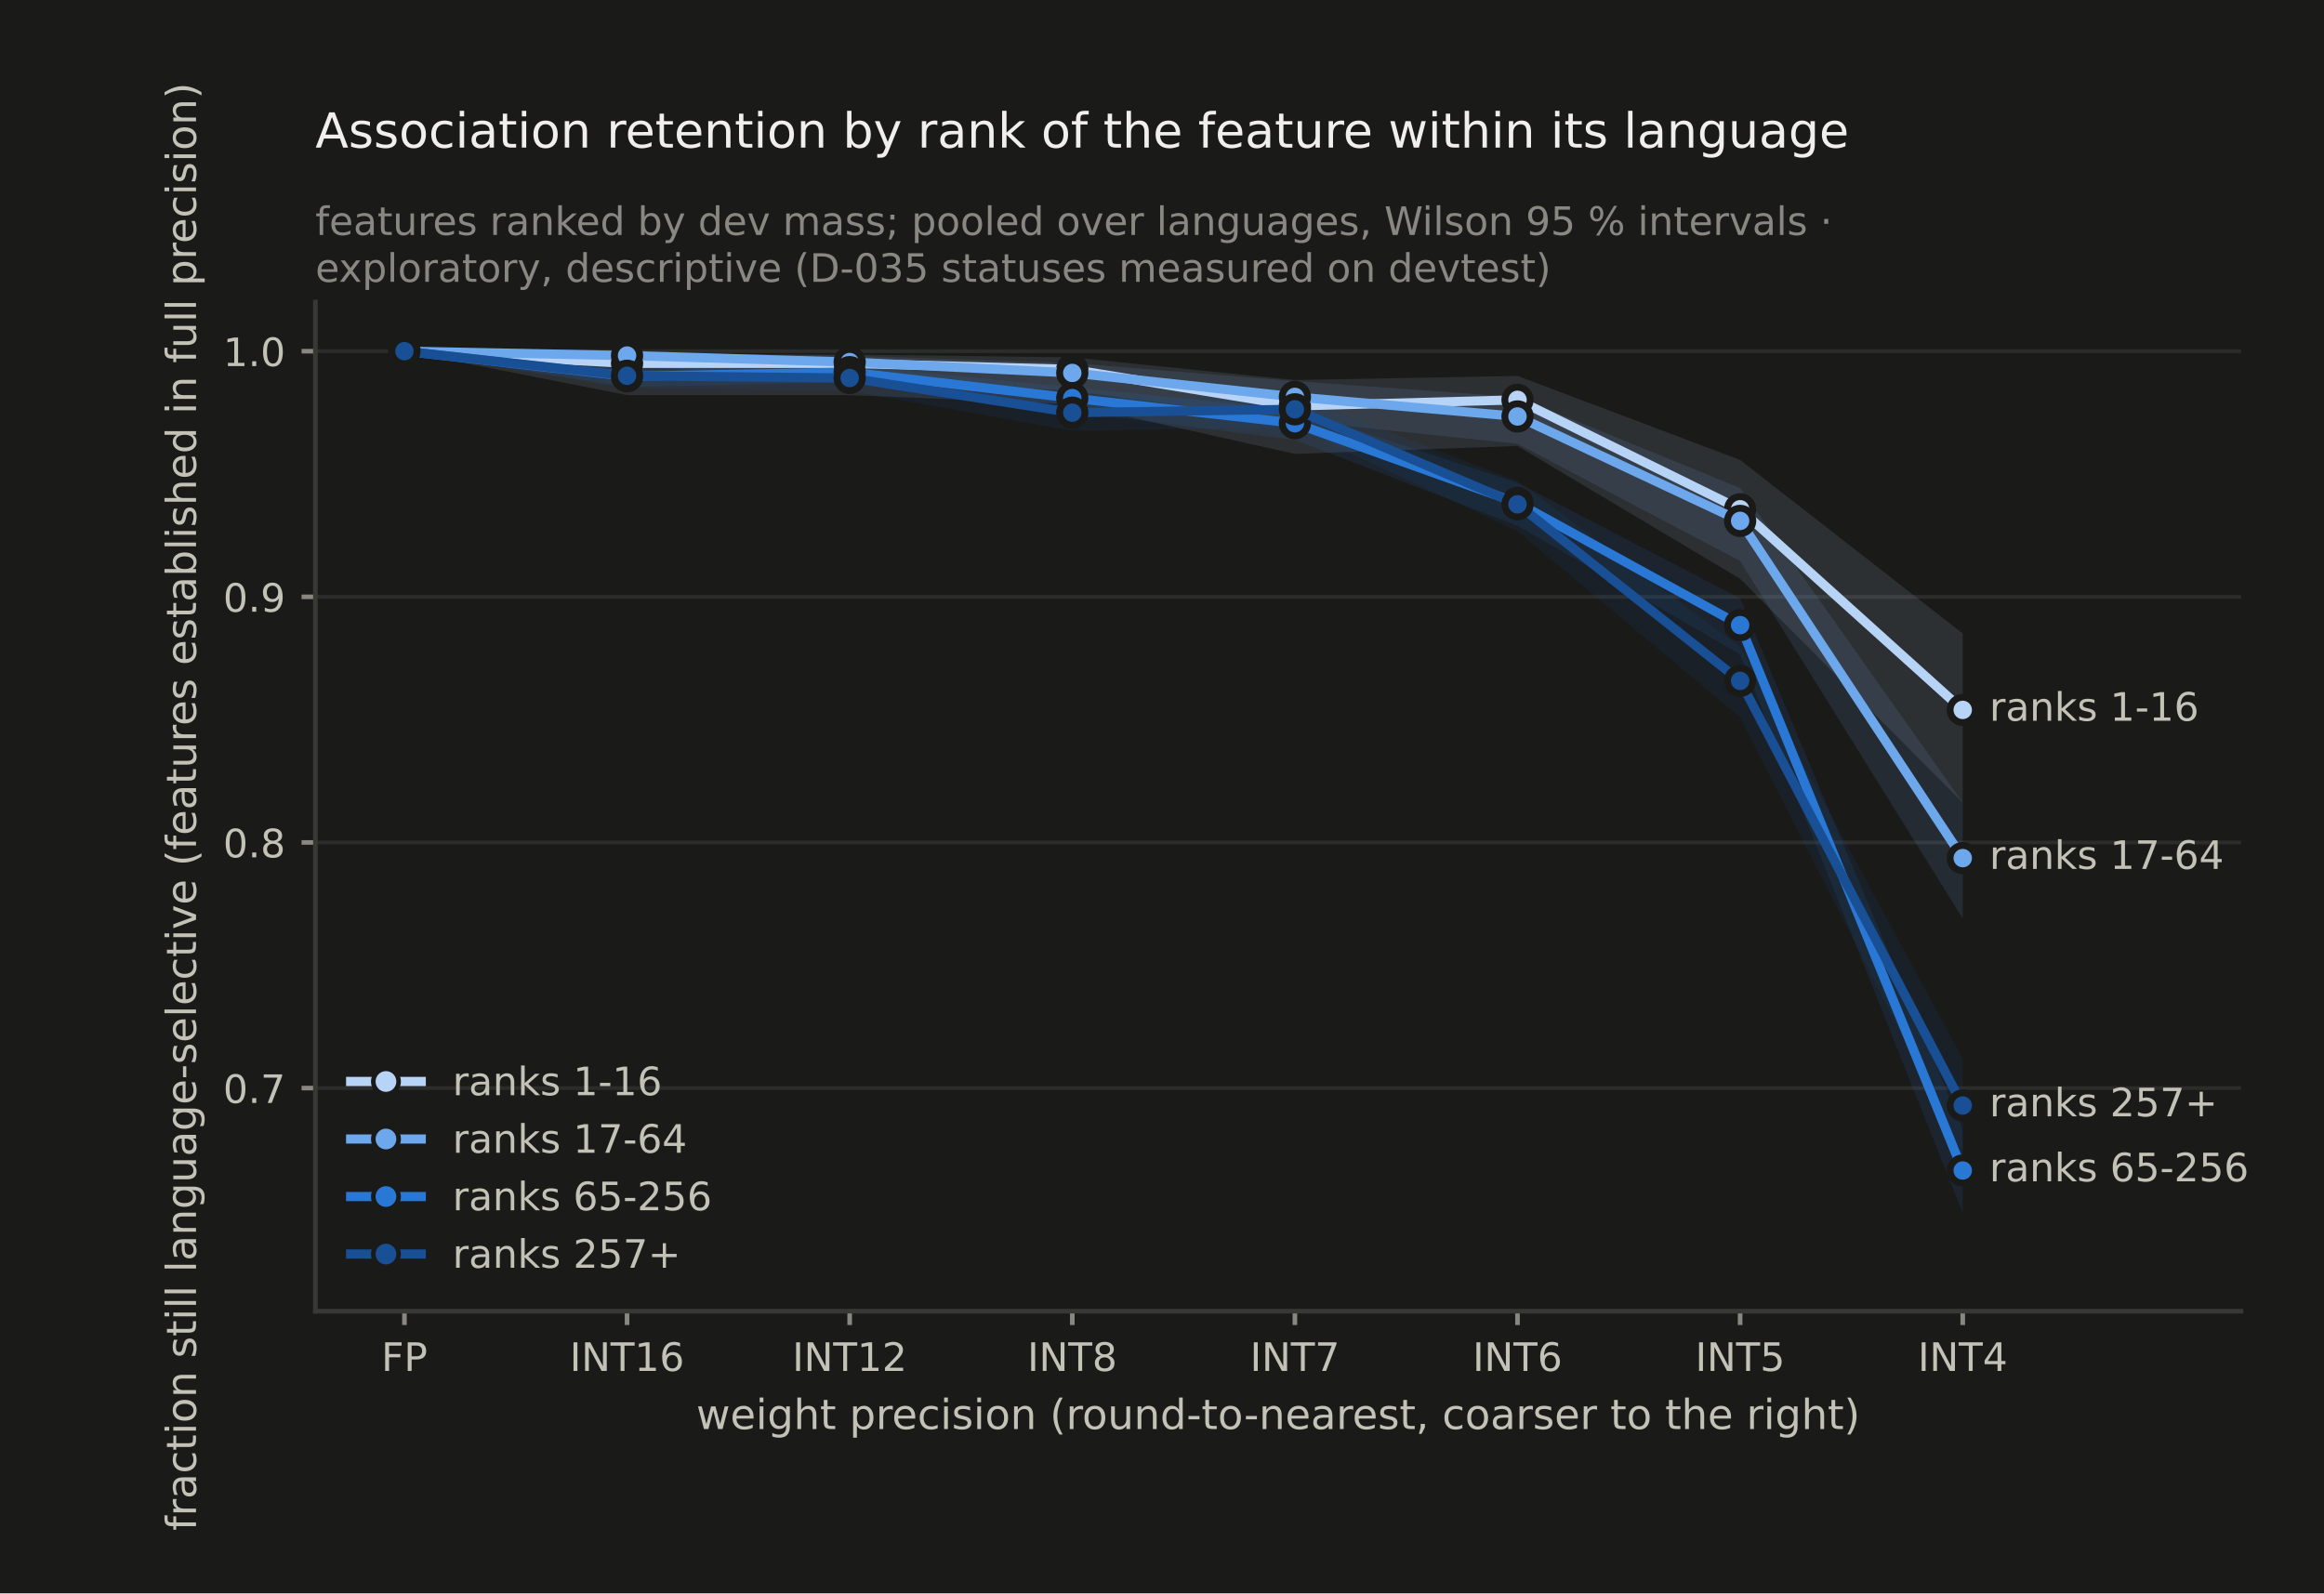
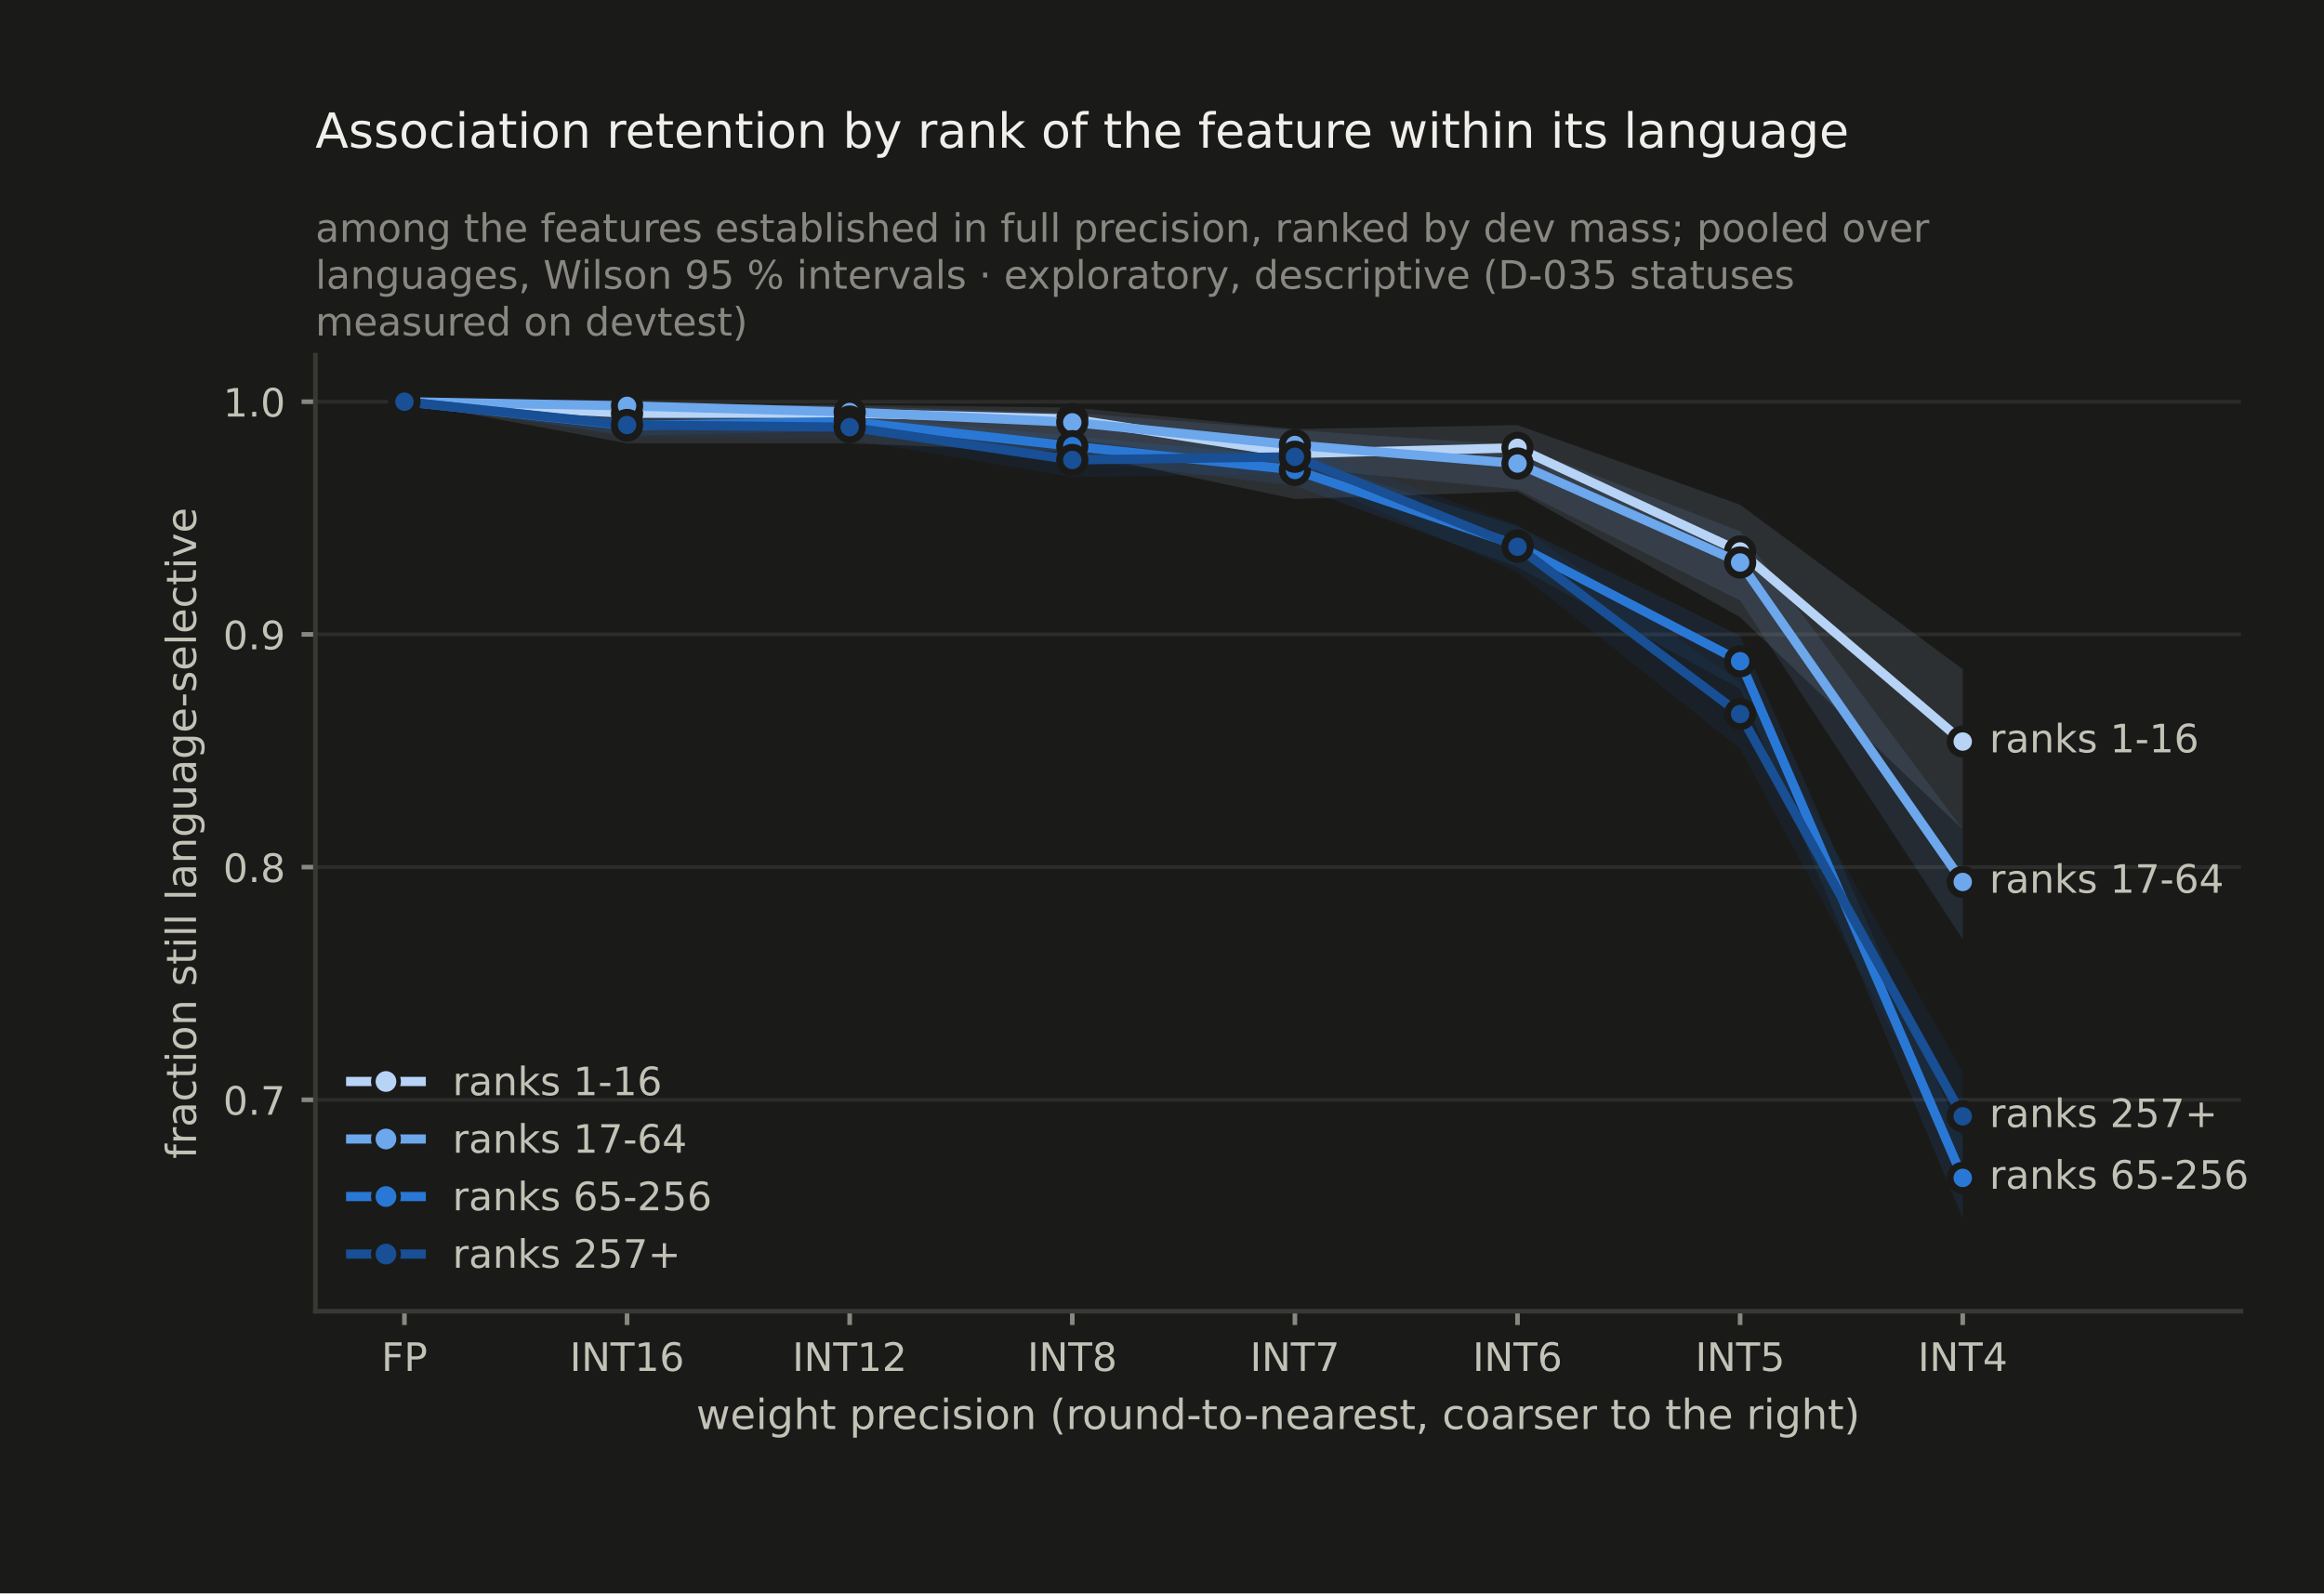
<svg xmlns="http://www.w3.org/2000/svg" xmlns:xlink="http://www.w3.org/1999/xlink" width="504pt" height="345.6pt" viewBox="0 0 504 345.6" version="1.1">
  <defs>
    <style type="text/css">*{stroke-linejoin: round; stroke-linecap: butt}</style>
  </defs>
  <g id="figure_1">
    <g id="patch_1">
      <path d="M 0 345.6  L 504 345.6  L 504 0  L 0 0  z " style="fill: #1a1a19" />
    </g>
    <g id="axes_1">
      <g id="patch_2">
-         <path d="M 68.4 284.4  L 486 284.4  L 486 65.52  L 68.4 65.52  z " style="fill: #1a1a19" />
+         <path d="M 68.4 284.4  L 486 284.4  L 486 77.04  L 68.4 77.04  z " style="fill: #1a1a19" />
      </g>
      <g id="matplotlib.axis_1">
        <g id="xtick_1">
          <g id="line2d_1">
            <defs>
              <path id="m6f4d0545f2" d="M 0 0  L 0 3  " style="stroke: #898781" />
            </defs>
            <g>
              <use xlink:href="#m6f4d0545f2" x="87.711" y="284.4" style="fill: #898781; stroke: #898781" />
            </g>
          </g>
          <g id="text_1">
            <text style="font-size: 8.5px; font-family: 'DejaVu Sans', 'Bitstream Vera Sans', 'Computer Modern Sans Serif', 'Lucida Grande', 'Verdana', 'Geneva', 'Lucid', 'Arial', 'Helvetica', 'Avant Garde', sans-serif; text-anchor: middle; fill: #c3c2b7" x="87.711" y="297.359" transform="rotate(-0 87.71098 297.3587)">FP</text>
          </g>
        </g>
        <g id="xtick_2">
          <g id="line2d_2">
            <g>
              <use xlink:href="#m6f4d0545f2" x="135.988" y="284.4" style="fill: #898781; stroke: #898781" />
            </g>
          </g>
          <g id="text_2">
            <text style="font-size: 8.5px; font-family: 'DejaVu Sans', 'Bitstream Vera Sans', 'Computer Modern Sans Serif', 'Lucida Grande', 'Verdana', 'Geneva', 'Lucid', 'Arial', 'Helvetica', 'Avant Garde', sans-serif; text-anchor: middle; fill: #c3c2b7" x="135.988" y="297.359" transform="rotate(-0 135.9884 297.3587)">INT16</text>
          </g>
        </g>
        <g id="xtick_3">
          <g id="line2d_3">
            <g>
              <use xlink:href="#m6f4d0545f2" x="184.266" y="284.4" style="fill: #898781; stroke: #898781" />
            </g>
          </g>
          <g id="text_3">
            <text style="font-size: 8.5px; font-family: 'DejaVu Sans', 'Bitstream Vera Sans', 'Computer Modern Sans Serif', 'Lucida Grande', 'Verdana', 'Geneva', 'Lucid', 'Arial', 'Helvetica', 'Avant Garde', sans-serif; text-anchor: middle; fill: #c3c2b7" x="184.266" y="297.359" transform="rotate(-0 184.2659 297.3587)">INT12</text>
          </g>
        </g>
        <g id="xtick_4">
          <g id="line2d_4">
            <g>
              <use xlink:href="#m6f4d0545f2" x="232.543" y="284.4" style="fill: #898781; stroke: #898781" />
            </g>
          </g>
          <g id="text_4">
            <text style="font-size: 8.5px; font-family: 'DejaVu Sans', 'Bitstream Vera Sans', 'Computer Modern Sans Serif', 'Lucida Grande', 'Verdana', 'Geneva', 'Lucid', 'Arial', 'Helvetica', 'Avant Garde', sans-serif; text-anchor: middle; fill: #c3c2b7" x="232.543" y="297.359" transform="rotate(-0 232.5434 297.3587)">INT8</text>
          </g>
        </g>
        <g id="xtick_5">
          <g id="line2d_5">
            <g>
              <use xlink:href="#m6f4d0545f2" x="280.821" y="284.4" style="fill: #898781; stroke: #898781" />
            </g>
          </g>
          <g id="text_5">
            <text style="font-size: 8.5px; font-family: 'DejaVu Sans', 'Bitstream Vera Sans', 'Computer Modern Sans Serif', 'Lucida Grande', 'Verdana', 'Geneva', 'Lucid', 'Arial', 'Helvetica', 'Avant Garde', sans-serif; text-anchor: middle; fill: #c3c2b7" x="280.821" y="297.359" transform="rotate(-0 280.8208 297.3587)">INT7</text>
          </g>
        </g>
        <g id="xtick_6">
          <g id="line2d_6">
            <g>
              <use xlink:href="#m6f4d0545f2" x="329.098" y="284.4" style="fill: #898781; stroke: #898781" />
            </g>
          </g>
          <g id="text_6">
            <text style="font-size: 8.5px; font-family: 'DejaVu Sans', 'Bitstream Vera Sans', 'Computer Modern Sans Serif', 'Lucida Grande', 'Verdana', 'Geneva', 'Lucid', 'Arial', 'Helvetica', 'Avant Garde', sans-serif; text-anchor: middle; fill: #c3c2b7" x="329.098" y="297.359" transform="rotate(-0 329.0983 297.3587)">INT6</text>
          </g>
        </g>
        <g id="xtick_7">
          <g id="line2d_7">
            <g>
              <use xlink:href="#m6f4d0545f2" x="377.376" y="284.4" style="fill: #898781; stroke: #898781" />
            </g>
          </g>
          <g id="text_7">
            <text style="font-size: 8.5px; font-family: 'DejaVu Sans', 'Bitstream Vera Sans', 'Computer Modern Sans Serif', 'Lucida Grande', 'Verdana', 'Geneva', 'Lucid', 'Arial', 'Helvetica', 'Avant Garde', sans-serif; text-anchor: middle; fill: #c3c2b7" x="377.376" y="297.359" transform="rotate(-0 377.3757 297.3587)">INT5</text>
          </g>
        </g>
        <g id="xtick_8">
          <g id="line2d_8">
            <g>
              <use xlink:href="#m6f4d0545f2" x="425.653" y="284.4" style="fill: #898781; stroke: #898781" />
            </g>
          </g>
          <g id="text_8">
            <text style="font-size: 8.5px; font-family: 'DejaVu Sans', 'Bitstream Vera Sans', 'Computer Modern Sans Serif', 'Lucida Grande', 'Verdana', 'Geneva', 'Lucid', 'Arial', 'Helvetica', 'Avant Garde', sans-serif; text-anchor: middle; fill: #c3c2b7" x="425.653" y="297.359" transform="rotate(-0 425.6532 297.3587)">INT4</text>
          </g>
        </g>
        <g id="text_9">
          <text style="font-size: 9px; font-family: 'DejaVu Sans', 'Bitstream Vera Sans', 'Computer Modern Sans Serif', 'Lucida Grande', 'Verdana', 'Geneva', 'Lucid', 'Arial', 'Helvetica', 'Avant Garde', sans-serif; text-anchor: middle; fill: #c3c2b7" x="277.2" y="309.965" transform="rotate(-0 277.2 309.965)">weight precision (round-to-nearest, coarser to the right)</text>
        </g>
      </g>
      <g id="matplotlib.axis_2">
        <g id="ytick_1">
          <g id="line2d_9">
-             <path d="M 68.4 236.006  L 486 236.006  " clip-path="url(#p377e4efe7d)" style="fill: none; stroke: #2c2c2a; stroke-width: 0.8; stroke-linecap: square" />
+             <path d="M 68.4 238.553  L 486 238.553  " clip-path="url(#p2a421c846e)" style="fill: none; stroke: #2c2c2a; stroke-width: 0.8; stroke-linecap: square" />
          </g>
          <g id="line2d_10">
            <defs>
              <path id="m219d30f5a1" d="M 0 0  L -3 0  " style="stroke: #898781" />
            </defs>
            <g>
-               <use xlink:href="#m219d30f5a1" x="68.4" y="236.006" style="fill: #898781; stroke: #898781" />
+               <use xlink:href="#m219d30f5a1" x="68.4" y="238.553" style="fill: #898781; stroke: #898781" />
            </g>
          </g>
          <g id="text_10">
-             <text style="font-size: 8.5px; font-family: 'DejaVu Sans', 'Bitstream Vera Sans', 'Computer Modern Sans Serif', 'Lucida Grande', 'Verdana', 'Geneva', 'Lucid', 'Arial', 'Helvetica', 'Avant Garde', sans-serif; text-anchor: end; fill: #c3c2b7" x="61.9" y="239.235" transform="rotate(-0 61.9 239.2353)">0.7</text>
+             <text style="font-size: 8.5px; font-family: 'DejaVu Sans', 'Bitstream Vera Sans', 'Computer Modern Sans Serif', 'Lucida Grande', 'Verdana', 'Geneva', 'Lucid', 'Arial', 'Helvetica', 'Avant Garde', sans-serif; text-anchor: end; fill: #c3c2b7" x="61.9" y="241.782" transform="rotate(-0 61.9 241.7823)">0.7</text>
          </g>
        </g>
        <g id="ytick_2">
          <g id="line2d_11">
-             <path d="M 68.4 182.729  L 486 182.729  " clip-path="url(#p377e4efe7d)" style="fill: none; stroke: #2c2c2a; stroke-width: 0.8; stroke-linecap: square" />
+             <path d="M 68.4 188.08  L 486 188.08  " clip-path="url(#p2a421c846e)" style="fill: none; stroke: #2c2c2a; stroke-width: 0.8; stroke-linecap: square" />
          </g>
          <g id="line2d_12">
            <g>
-               <use xlink:href="#m219d30f5a1" x="68.4" y="182.729" style="fill: #898781; stroke: #898781" />
+               <use xlink:href="#m219d30f5a1" x="68.4" y="188.08" style="fill: #898781; stroke: #898781" />
            </g>
          </g>
          <g id="text_11">
-             <text style="font-size: 8.5px; font-family: 'DejaVu Sans', 'Bitstream Vera Sans', 'Computer Modern Sans Serif', 'Lucida Grande', 'Verdana', 'Geneva', 'Lucid', 'Arial', 'Helvetica', 'Avant Garde', sans-serif; text-anchor: end; fill: #c3c2b7" x="61.9" y="185.958" transform="rotate(-0 61.9 185.9584)">0.8</text>
+             <text style="font-size: 8.5px; font-family: 'DejaVu Sans', 'Bitstream Vera Sans', 'Computer Modern Sans Serif', 'Lucida Grande', 'Verdana', 'Geneva', 'Lucid', 'Arial', 'Helvetica', 'Avant Garde', sans-serif; text-anchor: end; fill: #c3c2b7" x="61.9" y="191.31" transform="rotate(-0 61.9 191.3095)">0.8</text>
          </g>
        </g>
        <g id="ytick_3">
          <g id="line2d_13">
-             <path d="M 68.4 129.452  L 486 129.452  " clip-path="url(#p377e4efe7d)" style="fill: none; stroke: #2c2c2a; stroke-width: 0.8; stroke-linecap: square" />
+             <path d="M 68.4 137.607  L 486 137.607  " clip-path="url(#p2a421c846e)" style="fill: none; stroke: #2c2c2a; stroke-width: 0.8; stroke-linecap: square" />
          </g>
          <g id="line2d_14">
            <g>
-               <use xlink:href="#m219d30f5a1" x="68.4" y="129.452" style="fill: #898781; stroke: #898781" />
+               <use xlink:href="#m219d30f5a1" x="68.4" y="137.607" style="fill: #898781; stroke: #898781" />
            </g>
          </g>
          <g id="text_12">
-             <text style="font-size: 8.5px; font-family: 'DejaVu Sans', 'Bitstream Vera Sans', 'Computer Modern Sans Serif', 'Lucida Grande', 'Verdana', 'Geneva', 'Lucid', 'Arial', 'Helvetica', 'Avant Garde', sans-serif; text-anchor: end; fill: #c3c2b7" x="61.9" y="132.682" transform="rotate(-0 61.9 132.6816)">0.9</text>
+             <text style="font-size: 8.5px; font-family: 'DejaVu Sans', 'Bitstream Vera Sans', 'Computer Modern Sans Serif', 'Lucida Grande', 'Verdana', 'Geneva', 'Lucid', 'Arial', 'Helvetica', 'Avant Garde', sans-serif; text-anchor: end; fill: #c3c2b7" x="61.9" y="140.837" transform="rotate(-0 61.9 140.8367)">0.9</text>
          </g>
        </g>
        <g id="ytick_4">
          <g id="line2d_15">
-             <path d="M 68.4 76.175  L 486 76.175  " clip-path="url(#p377e4efe7d)" style="fill: none; stroke: #2c2c2a; stroke-width: 0.8; stroke-linecap: square" />
+             <path d="M 68.4 87.135  L 486 87.135  " clip-path="url(#p2a421c846e)" style="fill: none; stroke: #2c2c2a; stroke-width: 0.8; stroke-linecap: square" />
          </g>
          <g id="line2d_16">
            <g>
-               <use xlink:href="#m219d30f5a1" x="68.4" y="76.175" style="fill: #898781; stroke: #898781" />
+               <use xlink:href="#m219d30f5a1" x="68.4" y="87.135" style="fill: #898781; stroke: #898781" />
            </g>
          </g>
          <g id="text_13">
-             <text style="font-size: 8.5px; font-family: 'DejaVu Sans', 'Bitstream Vera Sans', 'Computer Modern Sans Serif', 'Lucida Grande', 'Verdana', 'Geneva', 'Lucid', 'Arial', 'Helvetica', 'Avant Garde', sans-serif; text-anchor: end; fill: #c3c2b7" x="61.9" y="79.405" transform="rotate(-0 61.9 79.40471)">1.0</text>
+             <text style="font-size: 8.5px; font-family: 'DejaVu Sans', 'Bitstream Vera Sans', 'Computer Modern Sans Serif', 'Lucida Grande', 'Verdana', 'Geneva', 'Lucid', 'Arial', 'Helvetica', 'Avant Garde', sans-serif; text-anchor: end; fill: #c3c2b7" x="61.9" y="90.364" transform="rotate(-0 61.9 90.3639)">1.0</text>
          </g>
        </g>
        <g id="text_14">
-           <text style="font-size: 9px; font-family: 'DejaVu Sans', 'Bitstream Vera Sans', 'Computer Modern Sans Serif', 'Lucida Grande', 'Verdana', 'Geneva', 'Lucid', 'Arial', 'Helvetica', 'Avant Garde', sans-serif; text-anchor: middle; fill: #c3c2b7" x="42.511" y="174.96" transform="rotate(-90 42.51062 174.96)">fraction still language-selective (features established in full precision)</text>
+           <text style="font-size: 9px; font-family: 'DejaVu Sans', 'Bitstream Vera Sans', 'Computer Modern Sans Serif', 'Lucida Grande', 'Verdana', 'Geneva', 'Lucid', 'Arial', 'Helvetica', 'Avant Garde', sans-serif; text-anchor: middle; fill: #c3c2b7" x="42.511" y="180.72" transform="rotate(-90 42.51062 180.72)">fraction still language-selective</text>
        </g>
      </g>
      <g id="band_1-16">
        <defs>
-           <path id="m75f3dcf393" d="M 87.711 -269.425  L 87.711 -269.425  L 135.988 -259.905  L 184.266 -259.905  L 232.543 -257.916  L 280.821 -247.16  L 329.098 -248.869  L 377.376 -220.076  L 425.653 -171.497  L 425.653 -208.189  L 425.653 -208.189  L 377.376 -245.827  L 329.098 -264.061  L 280.821 -263.157  L 232.543 -268.078  L 184.266 -268.701  L 135.988 -268.701  L 87.711 -269.425  z " />
-         </defs>
-         <g clip-path="url(#p377e4efe7d)">
-           <use xlink:href="#m75f3dcf393" x="0" y="345.6" style="fill: #b7d3f6; fill-opacity: 0.12" />
+           <path id="m5d82801c5b" d="M 87.711 -258.465  L 87.711 -258.465  L 135.988 -249.447  L 184.266 -249.447  L 232.543 -247.562  L 280.821 -237.372  L 329.098 -238.992  L 377.376 -211.714  L 425.653 -165.692  L 425.653 -200.453  L 425.653 -200.453  L 377.376 -236.109  L 329.098 -253.384  L 280.821 -252.528  L 232.543 -257.189  L 184.266 -257.78  L 135.988 -257.78  L 87.711 -258.465  z " />
+         </defs>
+         <g clip-path="url(#p2a421c846e)">
+           <use xlink:href="#m5d82801c5b" x="0" y="345.6" style="fill: #b7d3f6; fill-opacity: 0.12" />
        </g>
      </g>
      <g id="band_17-64">
        <defs>
-           <path id="m6461498a50" d="M 87.711 -269.425  L 87.711 -269.425  L 135.988 -265.996  L 184.266 -263.924  L 232.543 -260.779  L 280.821 -254.364  L 329.098 -249.35  L 377.376 -223.932  L 425.653 -146.376  L 425.653 -171.51  L 425.653 -171.51  L 377.376 -239.745  L 329.098 -259.475  L 280.821 -262.926  L 232.543 -266.858  L 184.266 -268.416  L 135.988 -269.166  L 87.711 -269.425  z " />
-         </defs>
-         <g clip-path="url(#p377e4efe7d)">
-           <use xlink:href="#m6461498a50" x="0" y="345.6" style="fill: #6da7ec; fill-opacity: 0.12" />
+           <path id="m0bb7ebaa4c" d="M 87.711 -258.465  L 87.711 -258.465  L 135.988 -255.217  L 184.266 -253.254  L 232.543 -250.275  L 280.821 -244.198  L 329.098 -239.447  L 377.376 -215.367  L 425.653 -141.893  L 425.653 -165.704  L 425.653 -165.704  L 377.376 -230.348  L 329.098 -249.039  L 280.821 -252.309  L 232.543 -256.034  L 184.266 -257.51  L 135.988 -258.22  L 87.711 -258.465  z " />
+         </defs>
+         <g clip-path="url(#p2a421c846e)">
+           <use xlink:href="#m0bb7ebaa4c" x="0" y="345.6" style="fill: #6da7ec; fill-opacity: 0.12" />
        </g>
      </g>
      <g id="band_65-256">
        <defs>
-           <path id="m775533e489" d="M 87.711 -269.425  L 87.711 -269.425  L 135.988 -261.663  L 184.266 -262.735  L 232.543 -256.255  L 280.821 -250.201  L 329.098 -231.582  L 377.376 -203.663  L 425.653 -82.511  L 425.653 -100.685  L 425.653 -100.685  L 377.376 -215.808  L 329.098 -240.878  L 280.821 -256.738  L 232.543 -261.573  L 184.266 -266.344  L 135.988 -265.601  L 87.711 -269.425  z " />
-         </defs>
-         <g clip-path="url(#p377e4efe7d)">
-           <use xlink:href="#m775533e489" x="0" y="345.6" style="fill: #2a78d6; fill-opacity: 0.12" />
+           <path id="m70e237bd76" d="M 87.711 -258.465  L 87.711 -258.465  L 135.988 -251.112  L 184.266 -252.127  L 232.543 -245.989  L 280.821 -240.254  L 329.098 -222.614  L 377.376 -196.165  L 425.653 -81.389  L 425.653 -98.607  L 425.653 -98.607  L 377.376 -207.671  L 329.098 -231.421  L 280.821 -246.446  L 232.543 -251.027  L 184.266 -255.547  L 135.988 -254.843  L 87.711 -258.465  z " />
+         </defs>
+         <g clip-path="url(#p2a421c846e)">
+           <use xlink:href="#m70e237bd76" x="0" y="345.6" style="fill: #2a78d6; fill-opacity: 0.12" />
        </g>
      </g>
      <g id="band_257+">
        <defs>
-           <path id="mb9ad027ea5" d="M 87.711 -269.425  L 87.711 -269.425  L 135.988 -261.375  L 184.266 -260.796  L 232.543 -252.148  L 280.821 -252.967  L 329.098 -230.415  L 377.376 -189.987  L 425.653 -95.367  L 425.653 -115.9  L 425.653 -115.9  L 377.376 -205.174  L 329.098 -241.206  L 280.821 -259.789  L 232.543 -259.156  L 184.266 -265.51  L 135.988 -265.898  L 87.711 -269.425  z " />
-         </defs>
-         <g clip-path="url(#p377e4efe7d)">
-           <use xlink:href="#mb9ad027ea5" x="0" y="345.6" style="fill: #184f95; fill-opacity: 0.12" />
+           <path id="m0a802bb005" d="M 87.711 -258.465  L 87.711 -258.465  L 135.988 -250.84  L 184.266 -250.291  L 232.543 -242.098  L 280.821 -242.874  L 329.098 -221.509  L 377.376 -183.208  L 425.653 -93.568  L 425.653 -113.022  L 425.653 -113.022  L 377.376 -197.596  L 329.098 -231.732  L 280.821 -249.337  L 232.543 -248.737  L 184.266 -254.756  L 135.988 -255.125  L 87.711 -258.465  z " />
+         </defs>
+         <g clip-path="url(#p2a421c846e)">
+           <use xlink:href="#m0a802bb005" x="0" y="345.6" style="fill: #184f95; fill-opacity: 0.12" />
        </g>
      </g>
      <g id="patch_3">
-         <path d="M 68.4 284.4  L 68.4 65.52  " style="fill: none; stroke: #383835; stroke-linejoin: miter; stroke-linecap: square" />
+         <path d="M 68.4 284.4  L 68.4 77.04  " style="fill: none; stroke: #383835; stroke-linejoin: miter; stroke-linecap: square" />
      </g>
      <g id="patch_4">
        <path d="M 68.4 284.4  L 486 284.4  " style="fill: none; stroke: #383835; stroke-linejoin: miter; stroke-linecap: square" />
      </g>
      <g id="rank_1-16">
-         <path d="M 87.711 76.175  L 135.988 78.813  L 184.266 78.813  L 232.543 80.132  L 280.821 88.044  L 329.098 86.725  L 377.376 110.462  L 425.653 153.981  " clip-path="url(#p377e4efe7d)" style="fill: none; stroke: #b7d3f6; stroke-width: 2; stroke-linecap: square" />
+         <path d="M 87.711 87.135  L 135.988 89.633  L 184.266 89.633  L 232.543 90.883  L 280.821 98.379  L 329.098 97.129  L 377.376 119.617  L 425.653 160.845  " clip-path="url(#p2a421c846e)" style="fill: none; stroke: #b7d3f6; stroke-width: 2; stroke-linecap: square" />
        <defs>
          <path id="m535255af30" d="M 0 2.75  C 0.729 2.75 1.429 2.46 1.945 1.945  C 2.46 1.429 2.75 0.729 2.75 0  C 2.75 -0.729 2.46 -1.429 1.945 -1.945  C 1.429 -2.46 0.729 -2.75 0 -2.75  C -0.729 -2.75 -1.429 -2.46 -1.945 -1.945  C -2.46 -1.429 -2.75 -0.729 -2.75 0  C -2.75 0.729 -2.46 1.429 -1.945 1.945  C -1.429 2.46 -0.729 2.75 0 2.75  z " style="stroke: #1a1a19; stroke-width: 1.5" />
        </defs>
-         <g clip-path="url(#p377e4efe7d)">
-           <use xlink:href="#m535255af30" x="87.711" y="76.175" style="fill: #b7d3f6; stroke: #1a1a19; stroke-width: 1.5" />
-           <use xlink:href="#m535255af30" x="135.988" y="78.813" style="fill: #b7d3f6; stroke: #1a1a19; stroke-width: 1.5" />
-           <use xlink:href="#m535255af30" x="184.266" y="78.813" style="fill: #b7d3f6; stroke: #1a1a19; stroke-width: 1.5" />
-           <use xlink:href="#m535255af30" x="232.543" y="80.132" style="fill: #b7d3f6; stroke: #1a1a19; stroke-width: 1.5" />
-           <use xlink:href="#m535255af30" x="280.821" y="88.044" style="fill: #b7d3f6; stroke: #1a1a19; stroke-width: 1.5" />
-           <use xlink:href="#m535255af30" x="329.098" y="86.725" style="fill: #b7d3f6; stroke: #1a1a19; stroke-width: 1.5" />
-           <use xlink:href="#m535255af30" x="377.376" y="110.462" style="fill: #b7d3f6; stroke: #1a1a19; stroke-width: 1.5" />
-           <use xlink:href="#m535255af30" x="425.653" y="153.981" style="fill: #b7d3f6; stroke: #1a1a19; stroke-width: 1.5" />
+         <g clip-path="url(#p2a421c846e)">
+           <use xlink:href="#m535255af30" x="87.711" y="87.135" style="fill: #b7d3f6; stroke: #1a1a19; stroke-width: 1.5" />
+           <use xlink:href="#m535255af30" x="135.988" y="89.633" style="fill: #b7d3f6; stroke: #1a1a19; stroke-width: 1.5" />
+           <use xlink:href="#m535255af30" x="184.266" y="89.633" style="fill: #b7d3f6; stroke: #1a1a19; stroke-width: 1.5" />
+           <use xlink:href="#m535255af30" x="232.543" y="90.883" style="fill: #b7d3f6; stroke: #1a1a19; stroke-width: 1.5" />
+           <use xlink:href="#m535255af30" x="280.821" y="98.379" style="fill: #b7d3f6; stroke: #1a1a19; stroke-width: 1.5" />
+           <use xlink:href="#m535255af30" x="329.098" y="97.129" style="fill: #b7d3f6; stroke: #1a1a19; stroke-width: 1.5" />
+           <use xlink:href="#m535255af30" x="377.376" y="119.617" style="fill: #b7d3f6; stroke: #1a1a19; stroke-width: 1.5" />
+           <use xlink:href="#m535255af30" x="425.653" y="160.845" style="fill: #b7d3f6; stroke: #1a1a19; stroke-width: 1.5" />
        </g>
      </g>
      <g id="end_label">
-         <text style="font-size: 8.5px; font-family: 'DejaVu Sans', 'Bitstream Vera Sans', 'Computer Modern Sans Serif', 'Lucida Grande', 'Verdana', 'Geneva', 'Lucid', 'Arial', 'Helvetica', 'Avant Garde', sans-serif; text-anchor: start; fill: #c3c2b7" x="431.446" y="156.326" transform="rotate(-0 431.4465 156.3261)">ranks 1-16</text>
+         <text style="font-size: 8.5px; font-family: 'DejaVu Sans', 'Bitstream Vera Sans', 'Computer Modern Sans Serif', 'Lucida Grande', 'Verdana', 'Geneva', 'Lucid', 'Arial', 'Helvetica', 'Avant Garde', sans-serif; text-anchor: start; fill: #c3c2b7" x="431.446" y="163.19" transform="rotate(-0 431.4465 163.1903)">ranks 1-16</text>
      </g>
      <g id="rank_17-64">
-         <path d="M 87.711 76.175  L 135.988 77.119  L 184.266 78.535  L 232.543 80.894  L 280.821 86.085  L 329.098 90.332  L 377.376 112.983  L 425.653 186.127  " clip-path="url(#p377e4efe7d)" style="fill: none; stroke: #6da7ec; stroke-width: 2; stroke-linecap: square" />
+         <path d="M 87.711 87.135  L 135.988 88.029  L 184.266 89.37  L 232.543 91.605  L 280.821 96.523  L 329.098 100.546  L 377.376 122.005  L 425.653 191.299  " clip-path="url(#p2a421c846e)" style="fill: none; stroke: #6da7ec; stroke-width: 2; stroke-linecap: square" />
        <defs>
          <path id="mb5e7b270a5" d="M 0 2.75  C 0.729 2.75 1.429 2.46 1.945 1.945  C 2.46 1.429 2.75 0.729 2.75 0  C 2.75 -0.729 2.46 -1.429 1.945 -1.945  C 1.429 -2.46 0.729 -2.75 0 -2.75  C -0.729 -2.75 -1.429 -2.46 -1.945 -1.945  C -2.46 -1.429 -2.75 -0.729 -2.75 0  C -2.75 0.729 -2.46 1.429 -1.945 1.945  C -1.429 2.46 -0.729 2.75 0 2.75  z " style="stroke: #1a1a19; stroke-width: 1.5" />
        </defs>
-         <g clip-path="url(#p377e4efe7d)">
-           <use xlink:href="#mb5e7b270a5" x="87.711" y="76.175" style="fill: #6da7ec; stroke: #1a1a19; stroke-width: 1.5" />
-           <use xlink:href="#mb5e7b270a5" x="135.988" y="77.119" style="fill: #6da7ec; stroke: #1a1a19; stroke-width: 1.5" />
-           <use xlink:href="#mb5e7b270a5" x="184.266" y="78.535" style="fill: #6da7ec; stroke: #1a1a19; stroke-width: 1.5" />
-           <use xlink:href="#mb5e7b270a5" x="232.543" y="80.894" style="fill: #6da7ec; stroke: #1a1a19; stroke-width: 1.5" />
-           <use xlink:href="#mb5e7b270a5" x="280.821" y="86.085" style="fill: #6da7ec; stroke: #1a1a19; stroke-width: 1.5" />
-           <use xlink:href="#mb5e7b270a5" x="329.098" y="90.332" style="fill: #6da7ec; stroke: #1a1a19; stroke-width: 1.5" />
-           <use xlink:href="#mb5e7b270a5" x="377.376" y="112.983" style="fill: #6da7ec; stroke: #1a1a19; stroke-width: 1.5" />
-           <use xlink:href="#mb5e7b270a5" x="425.653" y="186.127" style="fill: #6da7ec; stroke: #1a1a19; stroke-width: 1.5" />
+         <g clip-path="url(#p2a421c846e)">
+           <use xlink:href="#mb5e7b270a5" x="87.711" y="87.135" style="fill: #6da7ec; stroke: #1a1a19; stroke-width: 1.5" />
+           <use xlink:href="#mb5e7b270a5" x="135.988" y="88.029" style="fill: #6da7ec; stroke: #1a1a19; stroke-width: 1.5" />
+           <use xlink:href="#mb5e7b270a5" x="184.266" y="89.37" style="fill: #6da7ec; stroke: #1a1a19; stroke-width: 1.5" />
+           <use xlink:href="#mb5e7b270a5" x="232.543" y="91.605" style="fill: #6da7ec; stroke: #1a1a19; stroke-width: 1.5" />
+           <use xlink:href="#mb5e7b270a5" x="280.821" y="96.523" style="fill: #6da7ec; stroke: #1a1a19; stroke-width: 1.5" />
+           <use xlink:href="#mb5e7b270a5" x="329.098" y="100.546" style="fill: #6da7ec; stroke: #1a1a19; stroke-width: 1.5" />
+           <use xlink:href="#mb5e7b270a5" x="377.376" y="122.005" style="fill: #6da7ec; stroke: #1a1a19; stroke-width: 1.5" />
+           <use xlink:href="#mb5e7b270a5" x="425.653" y="191.299" style="fill: #6da7ec; stroke: #1a1a19; stroke-width: 1.5" />
        </g>
      </g>
      <g id="end_label">
-         <text style="font-size: 8.5px; font-family: 'DejaVu Sans', 'Bitstream Vera Sans', 'Computer Modern Sans Serif', 'Lucida Grande', 'Verdana', 'Geneva', 'Lucid', 'Arial', 'Helvetica', 'Avant Garde', sans-serif; text-anchor: start; fill: #c3c2b7" x="431.446" y="188.472" transform="rotate(-0 431.4465 188.4722)">ranks 17-64</text>
+         <text style="font-size: 8.5px; font-family: 'DejaVu Sans', 'Bitstream Vera Sans', 'Computer Modern Sans Serif', 'Lucida Grande', 'Verdana', 'Geneva', 'Lucid', 'Arial', 'Helvetica', 'Avant Garde', sans-serif; text-anchor: start; fill: #c3c2b7" x="431.446" y="193.644" transform="rotate(-0 431.4465 193.6445)">ranks 17-64</text>
      </g>
      <g id="rank_65-256">
-         <path d="M 87.711 76.175  L 135.988 81.627  L 184.266 80.718  L 232.543 86.351  L 280.821 91.802  L 329.098 109.065  L 377.376 135.594  L 425.653 253.886  " clip-path="url(#p377e4efe7d)" style="fill: none; stroke: #2a78d6; stroke-width: 2; stroke-linecap: square" />
+         <path d="M 87.711 87.135  L 135.988 92.299  L 184.266 91.438  L 232.543 96.775  L 280.821 101.939  L 329.098 118.293  L 377.376 143.426  L 425.653 255.492  " clip-path="url(#p2a421c846e)" style="fill: none; stroke: #2a78d6; stroke-width: 2; stroke-linecap: square" />
        <defs>
          <path id="mbef8f1b3fb" d="M 0 2.75  C 0.729 2.75 1.429 2.46 1.945 1.945  C 2.46 1.429 2.75 0.729 2.75 0  C 2.75 -0.729 2.46 -1.429 1.945 -1.945  C 1.429 -2.46 0.729 -2.75 0 -2.75  C -0.729 -2.75 -1.429 -2.46 -1.945 -1.945  C -2.46 -1.429 -2.75 -0.729 -2.75 0  C -2.75 0.729 -2.46 1.429 -1.945 1.945  C -1.429 2.46 -0.729 2.75 0 2.75  z " style="stroke: #1a1a19; stroke-width: 1.5" />
        </defs>
-         <g clip-path="url(#p377e4efe7d)">
-           <use xlink:href="#mbef8f1b3fb" x="87.711" y="76.175" style="fill: #2a78d6; stroke: #1a1a19; stroke-width: 1.5" />
-           <use xlink:href="#mbef8f1b3fb" x="135.988" y="81.627" style="fill: #2a78d6; stroke: #1a1a19; stroke-width: 1.5" />
-           <use xlink:href="#mbef8f1b3fb" x="184.266" y="80.718" style="fill: #2a78d6; stroke: #1a1a19; stroke-width: 1.5" />
-           <use xlink:href="#mbef8f1b3fb" x="232.543" y="86.351" style="fill: #2a78d6; stroke: #1a1a19; stroke-width: 1.5" />
-           <use xlink:href="#mbef8f1b3fb" x="280.821" y="91.802" style="fill: #2a78d6; stroke: #1a1a19; stroke-width: 1.5" />
-           <use xlink:href="#mbef8f1b3fb" x="329.098" y="109.065" style="fill: #2a78d6; stroke: #1a1a19; stroke-width: 1.5" />
-           <use xlink:href="#mbef8f1b3fb" x="377.376" y="135.594" style="fill: #2a78d6; stroke: #1a1a19; stroke-width: 1.5" />
-           <use xlink:href="#mbef8f1b3fb" x="425.653" y="253.886" style="fill: #2a78d6; stroke: #1a1a19; stroke-width: 1.5" />
+         <g clip-path="url(#p2a421c846e)">
+           <use xlink:href="#mbef8f1b3fb" x="87.711" y="87.135" style="fill: #2a78d6; stroke: #1a1a19; stroke-width: 1.5" />
+           <use xlink:href="#mbef8f1b3fb" x="135.988" y="92.299" style="fill: #2a78d6; stroke: #1a1a19; stroke-width: 1.5" />
+           <use xlink:href="#mbef8f1b3fb" x="184.266" y="91.438" style="fill: #2a78d6; stroke: #1a1a19; stroke-width: 1.5" />
+           <use xlink:href="#mbef8f1b3fb" x="232.543" y="96.775" style="fill: #2a78d6; stroke: #1a1a19; stroke-width: 1.5" />
+           <use xlink:href="#mbef8f1b3fb" x="280.821" y="101.939" style="fill: #2a78d6; stroke: #1a1a19; stroke-width: 1.5" />
+           <use xlink:href="#mbef8f1b3fb" x="329.098" y="118.293" style="fill: #2a78d6; stroke: #1a1a19; stroke-width: 1.5" />
+           <use xlink:href="#mbef8f1b3fb" x="377.376" y="143.426" style="fill: #2a78d6; stroke: #1a1a19; stroke-width: 1.5" />
+           <use xlink:href="#mbef8f1b3fb" x="425.653" y="255.492" style="fill: #2a78d6; stroke: #1a1a19; stroke-width: 1.5" />
        </g>
      </g>
      <g id="end_label">
-         <text style="font-size: 8.5px; font-family: 'DejaVu Sans', 'Bitstream Vera Sans', 'Computer Modern Sans Serif', 'Lucida Grande', 'Verdana', 'Geneva', 'Lucid', 'Arial', 'Helvetica', 'Avant Garde', sans-serif; text-anchor: start; fill: #c3c2b7" x="431.446" y="256.231" transform="rotate(-0 431.4465 256.2315)">ranks 65-256</text>
+         <text style="font-size: 8.5px; font-family: 'DejaVu Sans', 'Bitstream Vera Sans', 'Computer Modern Sans Serif', 'Lucida Grande', 'Verdana', 'Geneva', 'Lucid', 'Arial', 'Helvetica', 'Avant Garde', sans-serif; text-anchor: start; fill: #c3c2b7" x="431.446" y="257.837" transform="rotate(-0 431.4465 257.8375)">ranks 65-256</text>
      </g>
      <g id="rank_257+">
-         <path d="M 87.711 76.175  L 135.988 81.508  L 184.266 81.993  L 232.543 89.507  L 280.821 88.78  L 329.098 109.383  L 377.376 147.68  L 425.653 239.787  " clip-path="url(#p377e4efe7d)" style="fill: none; stroke: #184f95; stroke-width: 2; stroke-linecap: square" />
+         <path d="M 87.711 87.135  L 135.988 92.186  L 184.266 92.646  L 232.543 99.764  L 280.821 99.075  L 329.098 118.594  L 377.376 154.876  L 425.653 242.135  " clip-path="url(#p2a421c846e)" style="fill: none; stroke: #184f95; stroke-width: 2; stroke-linecap: square" />
        <defs>
          <path id="m228fd3786f" d="M 0 2.75  C 0.729 2.75 1.429 2.46 1.945 1.945  C 2.46 1.429 2.75 0.729 2.75 0  C 2.75 -0.729 2.46 -1.429 1.945 -1.945  C 1.429 -2.46 0.729 -2.75 0 -2.75  C -0.729 -2.75 -1.429 -2.46 -1.945 -1.945  C -2.46 -1.429 -2.75 -0.729 -2.75 0  C -2.75 0.729 -2.46 1.429 -1.945 1.945  C -1.429 2.46 -0.729 2.75 0 2.75  z " style="stroke: #1a1a19; stroke-width: 1.5" />
        </defs>
-         <g clip-path="url(#p377e4efe7d)">
-           <use xlink:href="#m228fd3786f" x="87.711" y="76.175" style="fill: #184f95; stroke: #1a1a19; stroke-width: 1.5" />
-           <use xlink:href="#m228fd3786f" x="135.988" y="81.508" style="fill: #184f95; stroke: #1a1a19; stroke-width: 1.5" />
-           <use xlink:href="#m228fd3786f" x="184.266" y="81.993" style="fill: #184f95; stroke: #1a1a19; stroke-width: 1.5" />
-           <use xlink:href="#m228fd3786f" x="232.543" y="89.507" style="fill: #184f95; stroke: #1a1a19; stroke-width: 1.5" />
-           <use xlink:href="#m228fd3786f" x="280.821" y="88.78" style="fill: #184f95; stroke: #1a1a19; stroke-width: 1.5" />
-           <use xlink:href="#m228fd3786f" x="329.098" y="109.383" style="fill: #184f95; stroke: #1a1a19; stroke-width: 1.5" />
-           <use xlink:href="#m228fd3786f" x="377.376" y="147.68" style="fill: #184f95; stroke: #1a1a19; stroke-width: 1.5" />
-           <use xlink:href="#m228fd3786f" x="425.653" y="239.787" style="fill: #184f95; stroke: #1a1a19; stroke-width: 1.5" />
+         <g clip-path="url(#p2a421c846e)">
+           <use xlink:href="#m228fd3786f" x="87.711" y="87.135" style="fill: #184f95; stroke: #1a1a19; stroke-width: 1.5" />
+           <use xlink:href="#m228fd3786f" x="135.988" y="92.186" style="fill: #184f95; stroke: #1a1a19; stroke-width: 1.5" />
+           <use xlink:href="#m228fd3786f" x="184.266" y="92.646" style="fill: #184f95; stroke: #1a1a19; stroke-width: 1.5" />
+           <use xlink:href="#m228fd3786f" x="232.543" y="99.764" style="fill: #184f95; stroke: #1a1a19; stroke-width: 1.5" />
+           <use xlink:href="#m228fd3786f" x="280.821" y="99.075" style="fill: #184f95; stroke: #1a1a19; stroke-width: 1.5" />
+           <use xlink:href="#m228fd3786f" x="329.098" y="118.594" style="fill: #184f95; stroke: #1a1a19; stroke-width: 1.5" />
+           <use xlink:href="#m228fd3786f" x="377.376" y="154.876" style="fill: #184f95; stroke: #1a1a19; stroke-width: 1.5" />
+           <use xlink:href="#m228fd3786f" x="425.653" y="242.135" style="fill: #184f95; stroke: #1a1a19; stroke-width: 1.5" />
        </g>
      </g>
      <g id="end_label">
-         <text style="font-size: 8.5px; font-family: 'DejaVu Sans', 'Bitstream Vera Sans', 'Computer Modern Sans Serif', 'Lucida Grande', 'Verdana', 'Geneva', 'Lucid', 'Arial', 'Helvetica', 'Avant Garde', sans-serif; text-anchor: start; fill: #c3c2b7" x="431.446" y="242.133" transform="rotate(-0 431.4465 242.1326)">ranks 257+</text>
+         <text style="font-size: 8.5px; font-family: 'DejaVu Sans', 'Bitstream Vera Sans', 'Computer Modern Sans Serif', 'Lucida Grande', 'Verdana', 'Geneva', 'Lucid', 'Arial', 'Helvetica', 'Avant Garde', sans-serif; text-anchor: start; fill: #c3c2b7" x="431.446" y="244.481" transform="rotate(-0 431.4465 244.4807)">ranks 257+</text>
      </g>
      <g id="subtitle">
-         <text style="font-size: 8.5px; font-family: 'DejaVu Sans', 'Bitstream Vera Sans', 'Computer Modern Sans Serif', 'Lucida Grande', 'Verdana', 'Geneva', 'Lucid', 'Arial', 'Helvetica', 'Avant Garde', sans-serif; fill: #898781" transform="translate(68.4 50.9617)">features ranked by dev mass; pooled over languages, Wilson 95 % intervals ·</text>
-         <text style="font-size: 8.5px; font-family: 'DejaVu Sans', 'Bitstream Vera Sans', 'Computer Modern Sans Serif', 'Lucida Grande', 'Verdana', 'Geneva', 'Lucid', 'Arial', 'Helvetica', 'Avant Garde', sans-serif; fill: #898781" transform="translate(68.4 61.12571)">exploratory, descriptive (D-035 statuses measured on devtest)</text>
+         <text style="font-size: 8.5px; font-family: 'DejaVu Sans', 'Bitstream Vera Sans', 'Computer Modern Sans Serif', 'Lucida Grande', 'Verdana', 'Geneva', 'Lucid', 'Arial', 'Helvetica', 'Avant Garde', sans-serif; fill: #898781" transform="translate(68.4 52.45593)">among the features established in full precision, ranked by dev mass; pooled over</text>
+         <text style="font-size: 8.5px; font-family: 'DejaVu Sans', 'Bitstream Vera Sans', 'Computer Modern Sans Serif', 'Lucida Grande', 'Verdana', 'Geneva', 'Lucid', 'Arial', 'Helvetica', 'Avant Garde', sans-serif; fill: #898781" transform="translate(68.4 62.61994)">languages, Wilson 95 % intervals · exploratory, descriptive (D-035 statuses</text>
+         <text style="font-size: 8.5px; font-family: 'DejaVu Sans', 'Bitstream Vera Sans', 'Computer Modern Sans Serif', 'Lucida Grande', 'Verdana', 'Geneva', 'Lucid', 'Arial', 'Helvetica', 'Avant Garde', sans-serif; fill: #898781" transform="translate(68.4 72.78395)">measured on devtest)</text>
      </g>
      <g id="text_15">
-         <text style="font-size: 10.5px; font-family: 'DejaVu Sans', 'Bitstream Vera Sans', 'Computer Modern Sans Serif', 'Lucida Grande', 'Verdana', 'Geneva', 'Lucid', 'Arial', 'Helvetica', 'Avant Garde', sans-serif; text-anchor: start; fill: #f0efec" x="68.4" y="32.02" transform="rotate(-0 68.4 32.02)">Association retention by rank of the feature within its language</text>
+         <text style="font-size: 10.5px; font-family: 'DejaVu Sans', 'Bitstream Vera Sans', 'Computer Modern Sans Serif', 'Lucida Grande', 'Verdana', 'Geneva', 'Lucid', 'Arial', 'Helvetica', 'Avant Garde', sans-serif; text-anchor: start; fill: #f0efec" x="68.4" y="32.04" transform="rotate(-0 68.4 32.04)">Association retention by rank of the feature within its language</text>
      </g>
      <g id="legend_1">
        <g id="line2d_17">
          <path d="M 76.05 234.578  L 83.7 234.578  L 91.35 234.578  " style="fill: none; stroke: #b7d3f6; stroke-width: 2; stroke-linecap: square" />
          <defs>
            <path id="m18b616198c" d="M 0 2.75  C 0.729 2.75 1.429 2.46 1.945 1.945  C 2.46 1.429 2.75 0.729 2.75 0  C 2.75 -0.729 2.46 -1.429 1.945 -1.945  C 1.429 -2.46 0.729 -2.75 0 -2.75  C -0.729 -2.75 -1.429 -2.46 -1.945 -1.945  C -2.46 -1.429 -2.75 -0.729 -2.75 0  C -2.75 0.729 -2.46 1.429 -1.945 1.945  C -1.429 2.46 -0.729 2.75 0 2.75  z " style="stroke: #1a1a19" />
          </defs>
          <g>
            <use xlink:href="#m18b616198c" x="83.7" y="234.578" style="fill: #b7d3f6; stroke: #1a1a19" />
          </g>
        </g>
        <g id="text_16">
          <text style="font-size: 8.5px; font-family: 'DejaVu Sans', 'Bitstream Vera Sans', 'Computer Modern Sans Serif', 'Lucida Grande', 'Verdana', 'Geneva', 'Lucid', 'Arial', 'Helvetica', 'Avant Garde', sans-serif; text-anchor: start; fill: #c3c2b7" x="98.15" y="237.553" transform="rotate(-0 98.15 237.553)">ranks 1-16</text>
        </g>
        <g id="line2d_18">
          <path d="M 76.05 247.054  L 83.7 247.054  L 91.35 247.054  " style="fill: none; stroke: #6da7ec; stroke-width: 2; stroke-linecap: square" />
          <defs>
            <path id="m82b9fe35b4" d="M 0 2.75  C 0.729 2.75 1.429 2.46 1.945 1.945  C 2.46 1.429 2.75 0.729 2.75 0  C 2.75 -0.729 2.46 -1.429 1.945 -1.945  C 1.429 -2.46 0.729 -2.75 0 -2.75  C -0.729 -2.75 -1.429 -2.46 -1.945 -1.945  C -2.46 -1.429 -2.75 -0.729 -2.75 0  C -2.75 0.729 -2.46 1.429 -1.945 1.945  C -1.429 2.46 -0.729 2.75 0 2.75  z " style="stroke: #1a1a19" />
          </defs>
          <g>
            <use xlink:href="#m82b9fe35b4" x="83.7" y="247.054" style="fill: #6da7ec; stroke: #1a1a19" />
          </g>
        </g>
        <g id="text_17">
          <text style="font-size: 8.5px; font-family: 'DejaVu Sans', 'Bitstream Vera Sans', 'Computer Modern Sans Serif', 'Lucida Grande', 'Verdana', 'Geneva', 'Lucid', 'Arial', 'Helvetica', 'Avant Garde', sans-serif; text-anchor: start; fill: #c3c2b7" x="98.15" y="250.029" transform="rotate(-0 98.15 250.0295)">ranks 17-64</text>
        </g>
        <g id="line2d_19">
          <path d="M 76.05 259.531  L 83.7 259.531  L 91.35 259.531  " style="fill: none; stroke: #2a78d6; stroke-width: 2; stroke-linecap: square" />
          <defs>
            <path id="mbb3dcb066f" d="M 0 2.75  C 0.729 2.75 1.429 2.46 1.945 1.945  C 2.46 1.429 2.75 0.729 2.75 0  C 2.75 -0.729 2.46 -1.429 1.945 -1.945  C 1.429 -2.46 0.729 -2.75 0 -2.75  C -0.729 -2.75 -1.429 -2.46 -1.945 -1.945  C -2.46 -1.429 -2.75 -0.729 -2.75 0  C -2.75 0.729 -2.46 1.429 -1.945 1.945  C -1.429 2.46 -0.729 2.75 0 2.75  z " style="stroke: #1a1a19" />
          </defs>
          <g>
            <use xlink:href="#mbb3dcb066f" x="83.7" y="259.531" style="fill: #2a78d6; stroke: #1a1a19" />
          </g>
        </g>
        <g id="text_18">
          <text style="font-size: 8.5px; font-family: 'DejaVu Sans', 'Bitstream Vera Sans', 'Computer Modern Sans Serif', 'Lucida Grande', 'Verdana', 'Geneva', 'Lucid', 'Arial', 'Helvetica', 'Avant Garde', sans-serif; text-anchor: start; fill: #c3c2b7" x="98.15" y="262.506" transform="rotate(-0 98.15 262.5059)">ranks 65-256</text>
        </g>
        <g id="line2d_20">
          <path d="M 76.05 272.007  L 83.7 272.007  L 91.35 272.007  " style="fill: none; stroke: #184f95; stroke-width: 2; stroke-linecap: square" />
          <defs>
            <path id="ma79d7f63f8" d="M 0 2.75  C 0.729 2.75 1.429 2.46 1.945 1.945  C 2.46 1.429 2.75 0.729 2.75 0  C 2.75 -0.729 2.46 -1.429 1.945 -1.945  C 1.429 -2.46 0.729 -2.75 0 -2.75  C -0.729 -2.75 -1.429 -2.46 -1.945 -1.945  C -2.46 -1.429 -2.75 -0.729 -2.75 0  C -2.75 0.729 -2.46 1.429 -1.945 1.945  C -1.429 2.46 -0.729 2.75 0 2.75  z " style="stroke: #1a1a19" />
          </defs>
          <g>
            <use xlink:href="#ma79d7f63f8" x="83.7" y="272.007" style="fill: #184f95; stroke: #1a1a19" />
          </g>
        </g>
        <g id="text_19">
          <text style="font-size: 8.5px; font-family: 'DejaVu Sans', 'Bitstream Vera Sans', 'Computer Modern Sans Serif', 'Lucida Grande', 'Verdana', 'Geneva', 'Lucid', 'Arial', 'Helvetica', 'Avant Garde', sans-serif; text-anchor: start; fill: #c3c2b7" x="98.15" y="274.982" transform="rotate(-0 98.15 274.9823)">ranks 257+</text>
        </g>
      </g>
    </g>
  </g>
  <defs>
-     <clipPath id="p377e4efe7d">
-       <rect x="68.4" y="65.52" width="417.6" height="218.88" />
+     <clipPath id="p2a421c846e">
+       <rect x="68.4" y="77.04" width="417.6" height="207.36" />
    </clipPath>
  </defs>
</svg>
